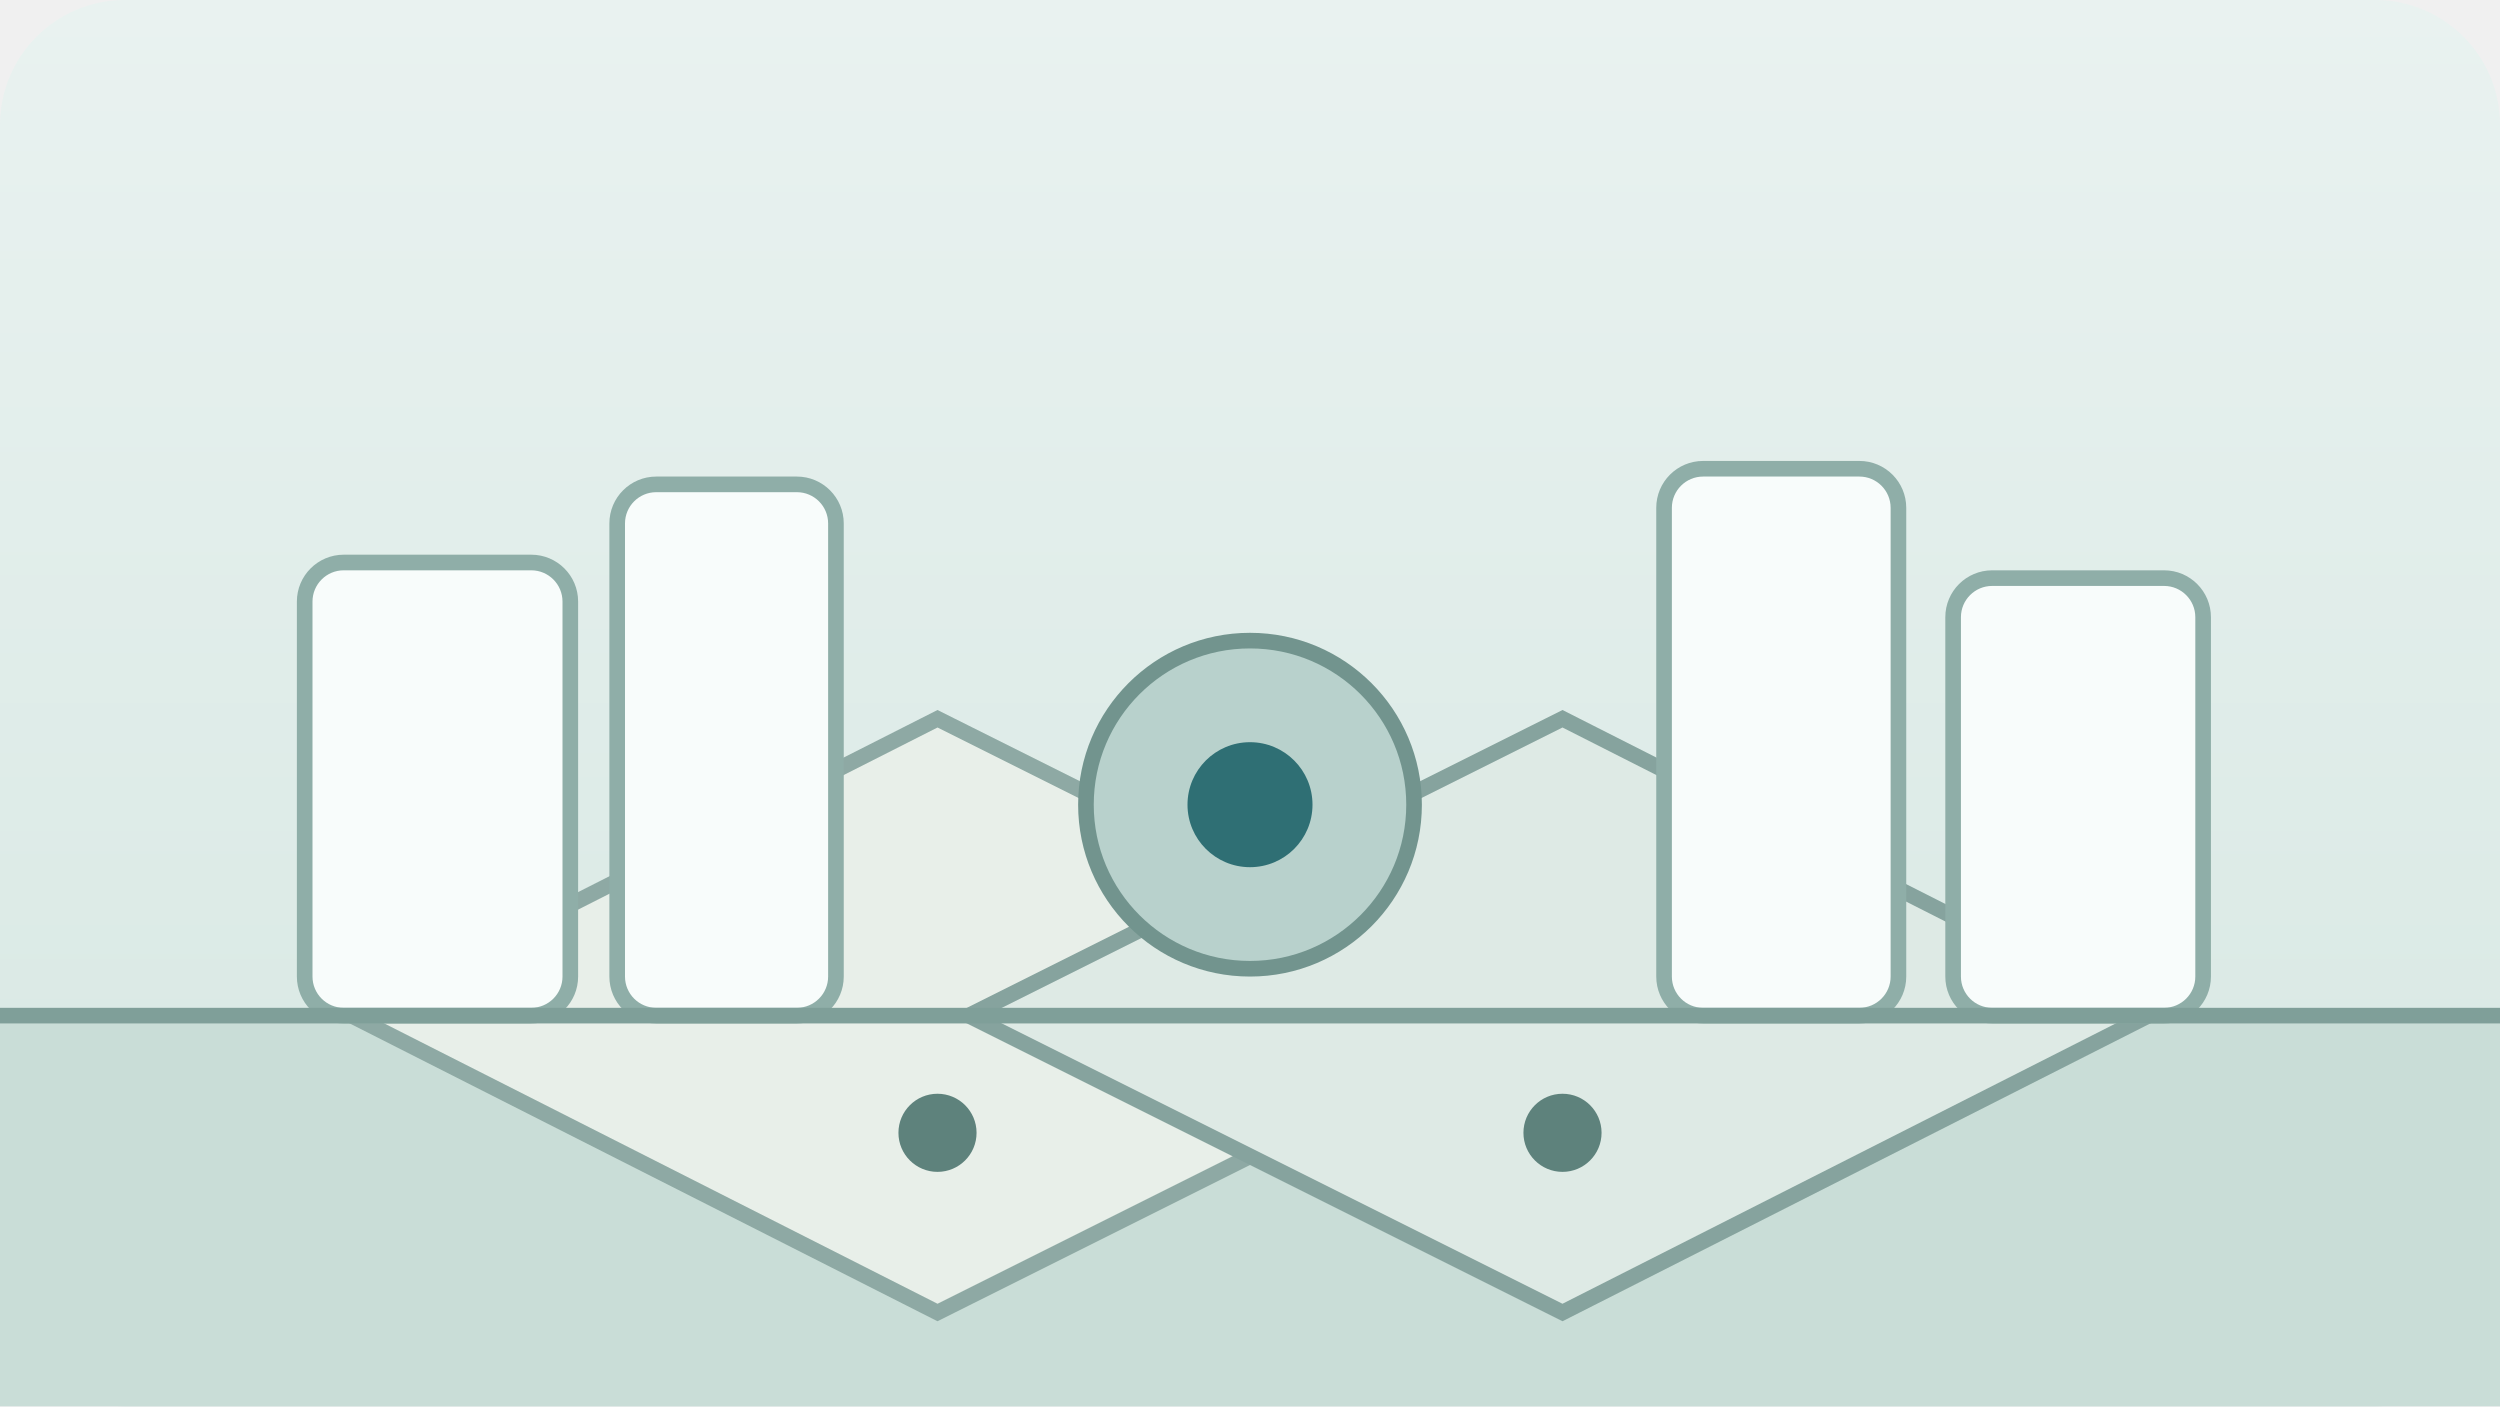
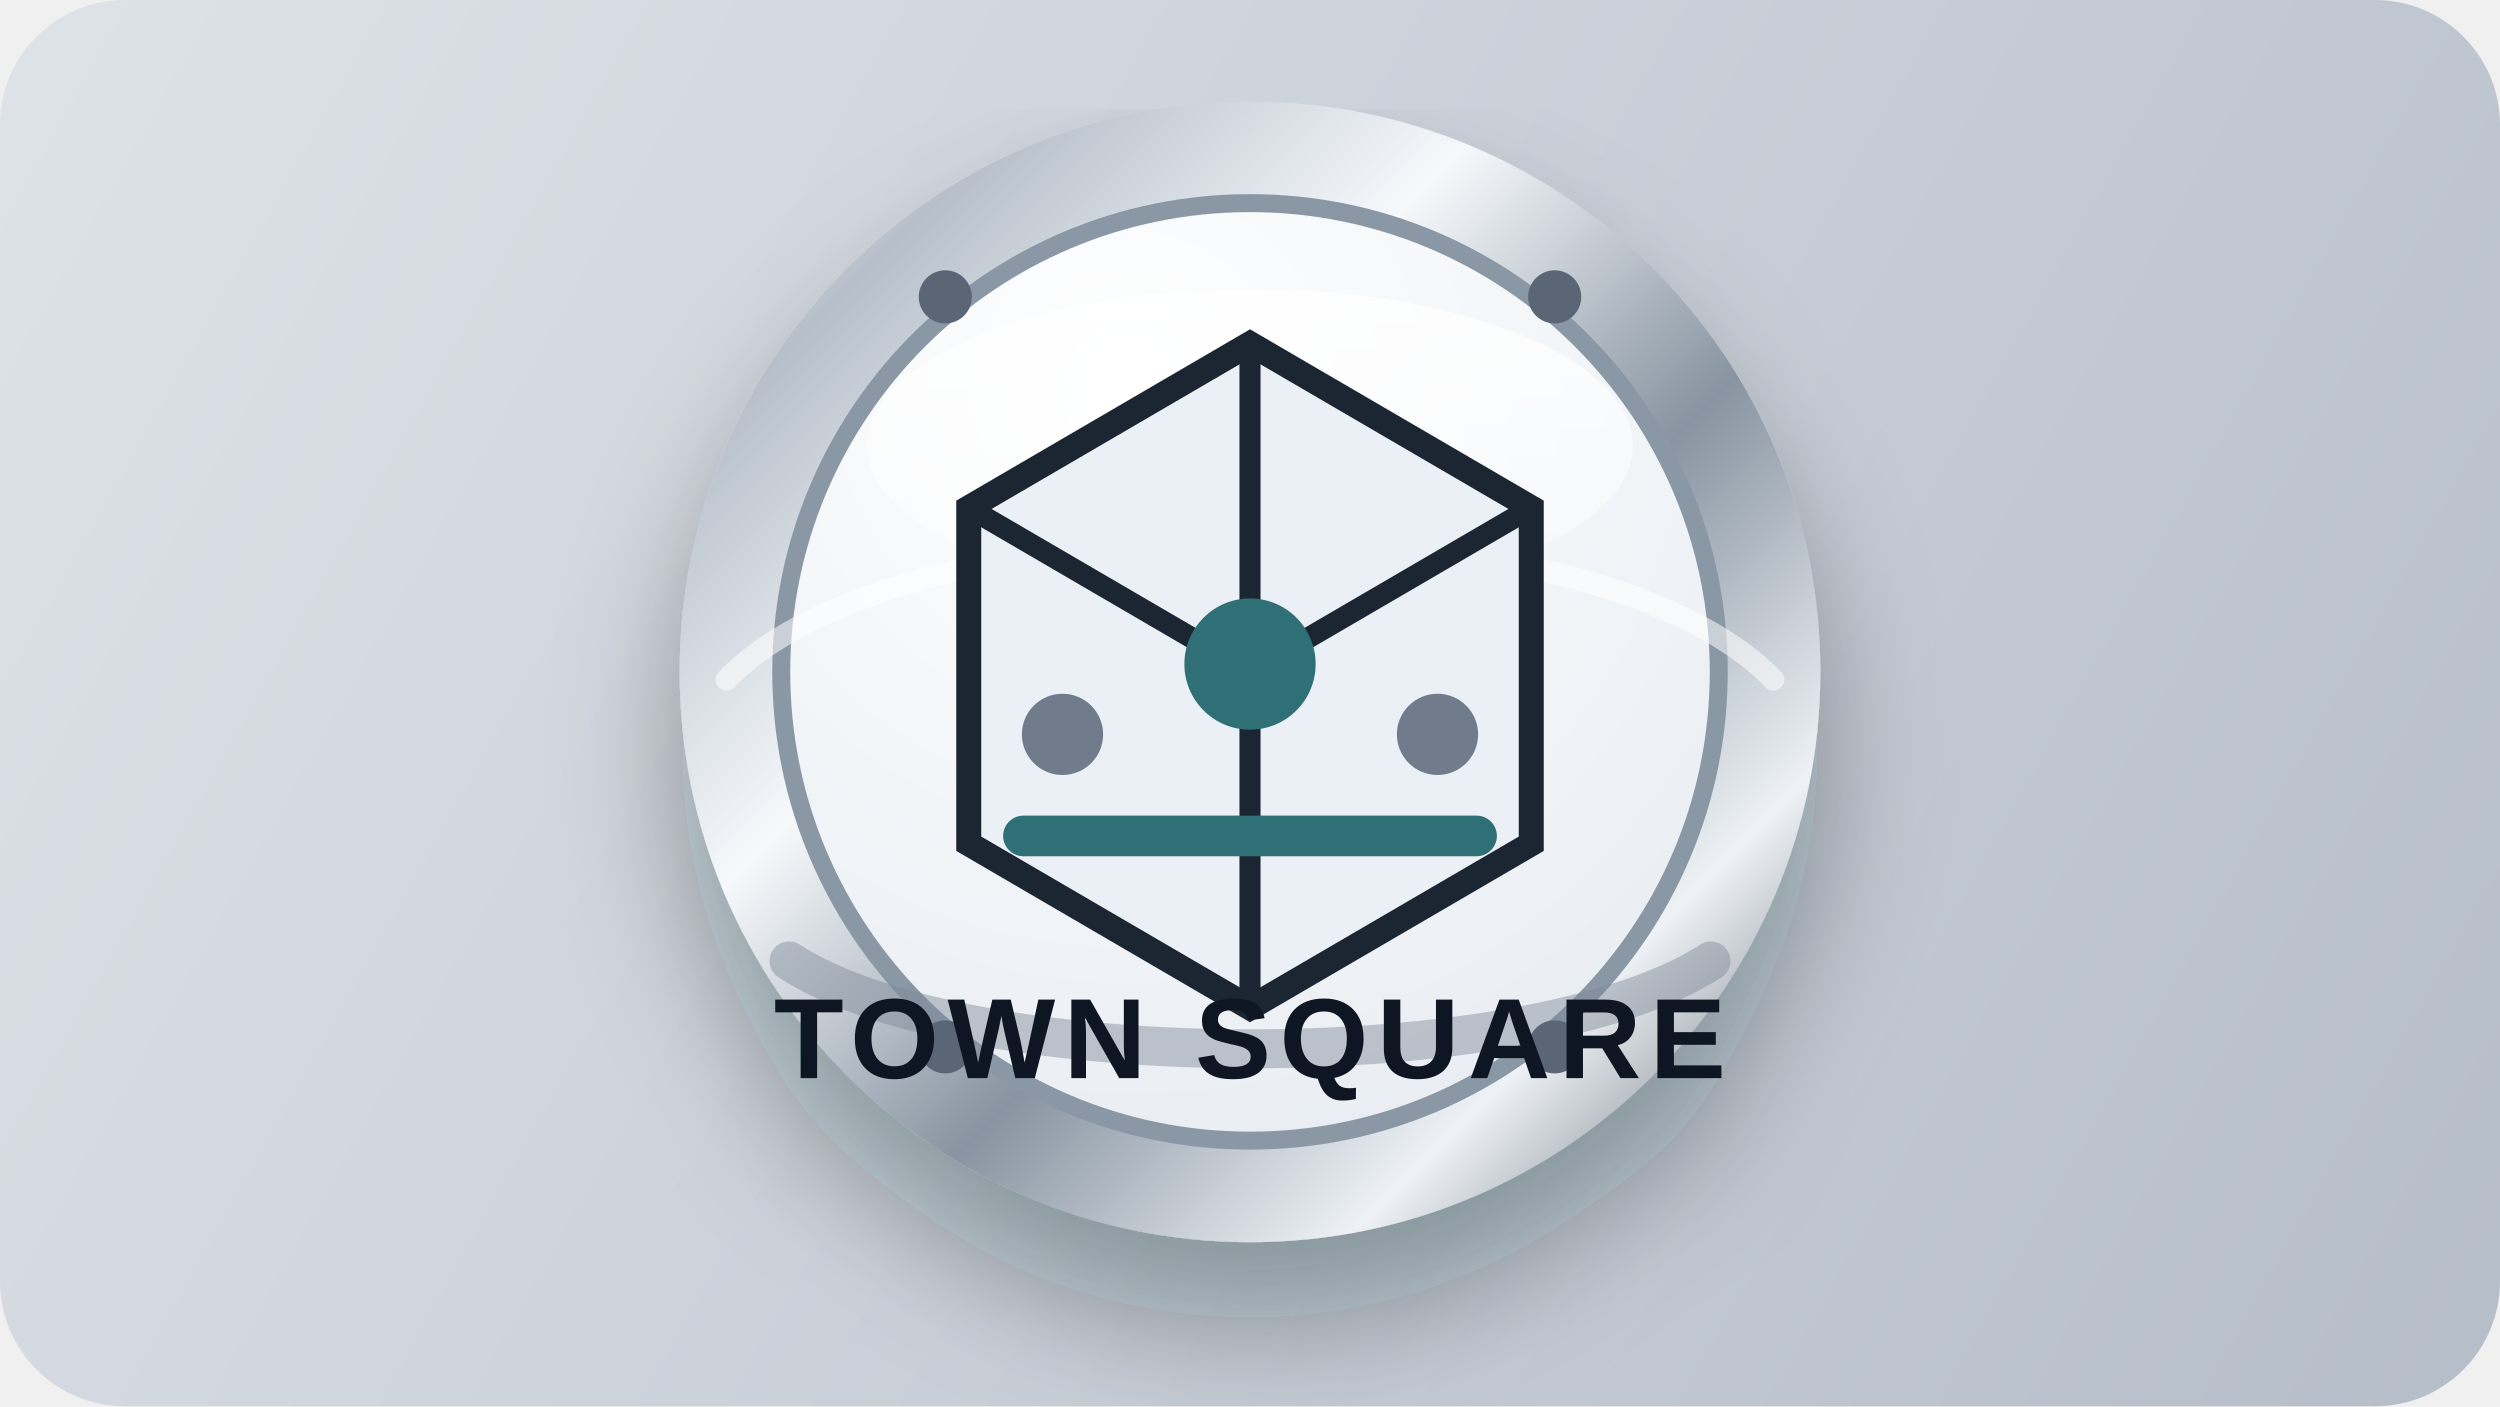
<svg xmlns="http://www.w3.org/2000/svg" width="320" height="180" viewBox="0 0 320 180" fill="none">
  <defs>
-     <linearGradient id="sky" x1="0" y1="0" x2="0" y2="180" gradientUnits="userSpaceOnUse">
-       <stop stop-color="#E9F2F0" />
-       <stop offset="1" stop-color="#D6E7E2" />
+     <linearGradient id="bg" x1="0" y1="0" x2="320" y2="180" gradientUnits="userSpaceOnUse">
+       <stop stop-color="#DEE3E9" />
+       <stop offset="1" stop-color="#B5BDC8" />
    </linearGradient>
+     <linearGradient id="ringMetal" x1="84" y1="10" x2="236" y2="162" gradientUnits="userSpaceOnUse">
+       <stop stop-color="#FDFEFF" />
+       <stop offset="0.17" stop-color="#B7C0CA" />
+       <stop offset="0.37" stop-color="#F6F9FC" />
+       <stop offset="0.58" stop-color="#8894A1" />
+       <stop offset="0.78" stop-color="#EEF2F6" />
+       <stop offset="1" stop-color="#323C48" />
+     </linearGradient>
+     <radialGradient id="plate" cx="0" cy="0" r="1" gradientUnits="userSpaceOnUse" gradientTransform="translate(145 50) rotate(55) scale(110)">
+       <stop stop-color="#FFFFFF" />
+       <stop offset="1" stop-color="#E7ECF2" />
+     </radialGradient>
+     <linearGradient id="glossArc" x1="160" y1="28" x2="160" y2="92" gradientUnits="userSpaceOnUse">
+       <stop stop-color="#FFFFFF" stop-opacity="0.95" />
+       <stop offset="1" stop-color="#FFFFFF" stop-opacity="0" />
+     </linearGradient>
+     <filter id="shadow" x="34" y="4" width="252" height="176" filterUnits="userSpaceOnUse" color-interpolation-filters="sRGB">
+       <feDropShadow dx="0" dy="10" stdDeviation="8" flood-color="#121924" flood-opacity="0.32" />
+     </filter>
  </defs>
-   <rect width="320" height="180" rx="16" fill="url(#sky)" />
-   <rect x="0" y="130" width="320" height="50" fill="#C9DDD7" />
-   <path d="M45 130L120 92L196 130L120 168L45 130Z" fill="#E8EFE9" stroke="#8EA9A4" stroke-width="2" />
-   <path d="M124 130L200 92L275 130L200 168L124 130Z" fill="#DEEAE5" stroke="#86A39E" stroke-width="2" />
-   <circle cx="160" cy="103" r="21" fill="#B8D1CC" stroke="#72948E" stroke-width="2" />
-   <circle cx="160" cy="103" r="8" fill="#2F6F74" />
-   <rect x="39" y="72" width="34" height="58" rx="5" fill="#F8FCFB" stroke="#8FAEA8" stroke-width="2" />
-   <rect x="79" y="62" width="28" height="68" rx="5" fill="#F8FCFB" stroke="#8FAEA8" stroke-width="2" />
-   <rect x="213" y="60" width="30" height="70" rx="5" fill="#F8FCFB" stroke="#8FAEA8" stroke-width="2" />
-   <rect x="250" y="74" width="32" height="56" rx="5" fill="#F8FCFB" stroke="#8FAEA8" stroke-width="2" />
-   <circle cx="120" cy="145" r="5" fill="#5E827C" />
-   <circle cx="200" cy="145" r="5" fill="#5E827C" />
-   <path d="M0 130H320" stroke="#7F9F99" stroke-width="2" />
+   <rect width="320" height="180" rx="16" fill="url(#bg)" />
+   <g filter="url(#shadow)">
+     <circle cx="160" cy="86" r="73" fill="url(#ringMetal)" />
+     <circle cx="160" cy="86" r="60" fill="url(#plate)" stroke="#8A97A5" stroke-width="2.3" />
+     <ellipse cx="160" cy="57" rx="49" ry="20" fill="url(#glossArc)" />
+     <path d="M93 87C116 63 204 63 227 87" stroke="#FFFFFF" stroke-opacity="0.55" stroke-width="2.8" stroke-linecap="round" />
+     <path d="M101 123C124 138 196 138 219 123" stroke="#7D8896" stroke-opacity="0.45" stroke-width="5" stroke-linecap="round" />
+     <circle cx="121" cy="38" r="3.4" fill="#5A6675" />
+     <circle cx="199" cy="38" r="3.4" fill="#5A6675" />
+     <circle cx="121" cy="134" r="3.4" fill="#5A6675" />
+     <circle cx="199" cy="134" r="3.4" fill="#5A6675" />
+     <path d="M160 44L196 65V108L160 129L124 108V65L160 44Z" fill="#EBF0F6" stroke="#1D2732" stroke-width="3.2" />
+     <path d="M160 44V129M124 65L160 86L196 65" stroke="#1D2732" stroke-width="2.7" />
+     <circle cx="160" cy="85" r="8.4" fill="#2F6F74" />
+     <circle cx="136" cy="94" r="5.2" fill="#6F7C8B" />
+     <circle cx="184" cy="94" r="5.2" fill="#6F7C8B" />
+     <path d="M131 107H189" stroke="#2F6F74" stroke-width="5.2" stroke-linecap="round" />
+     <text x="160" y="138" text-anchor="middle" fill="#0F1721" font-size="14.6" font-family="Arial, Helvetica, sans-serif" font-weight="700" letter-spacing="1.1">TOWN SQUARE</text>
+   </g>
</svg>
